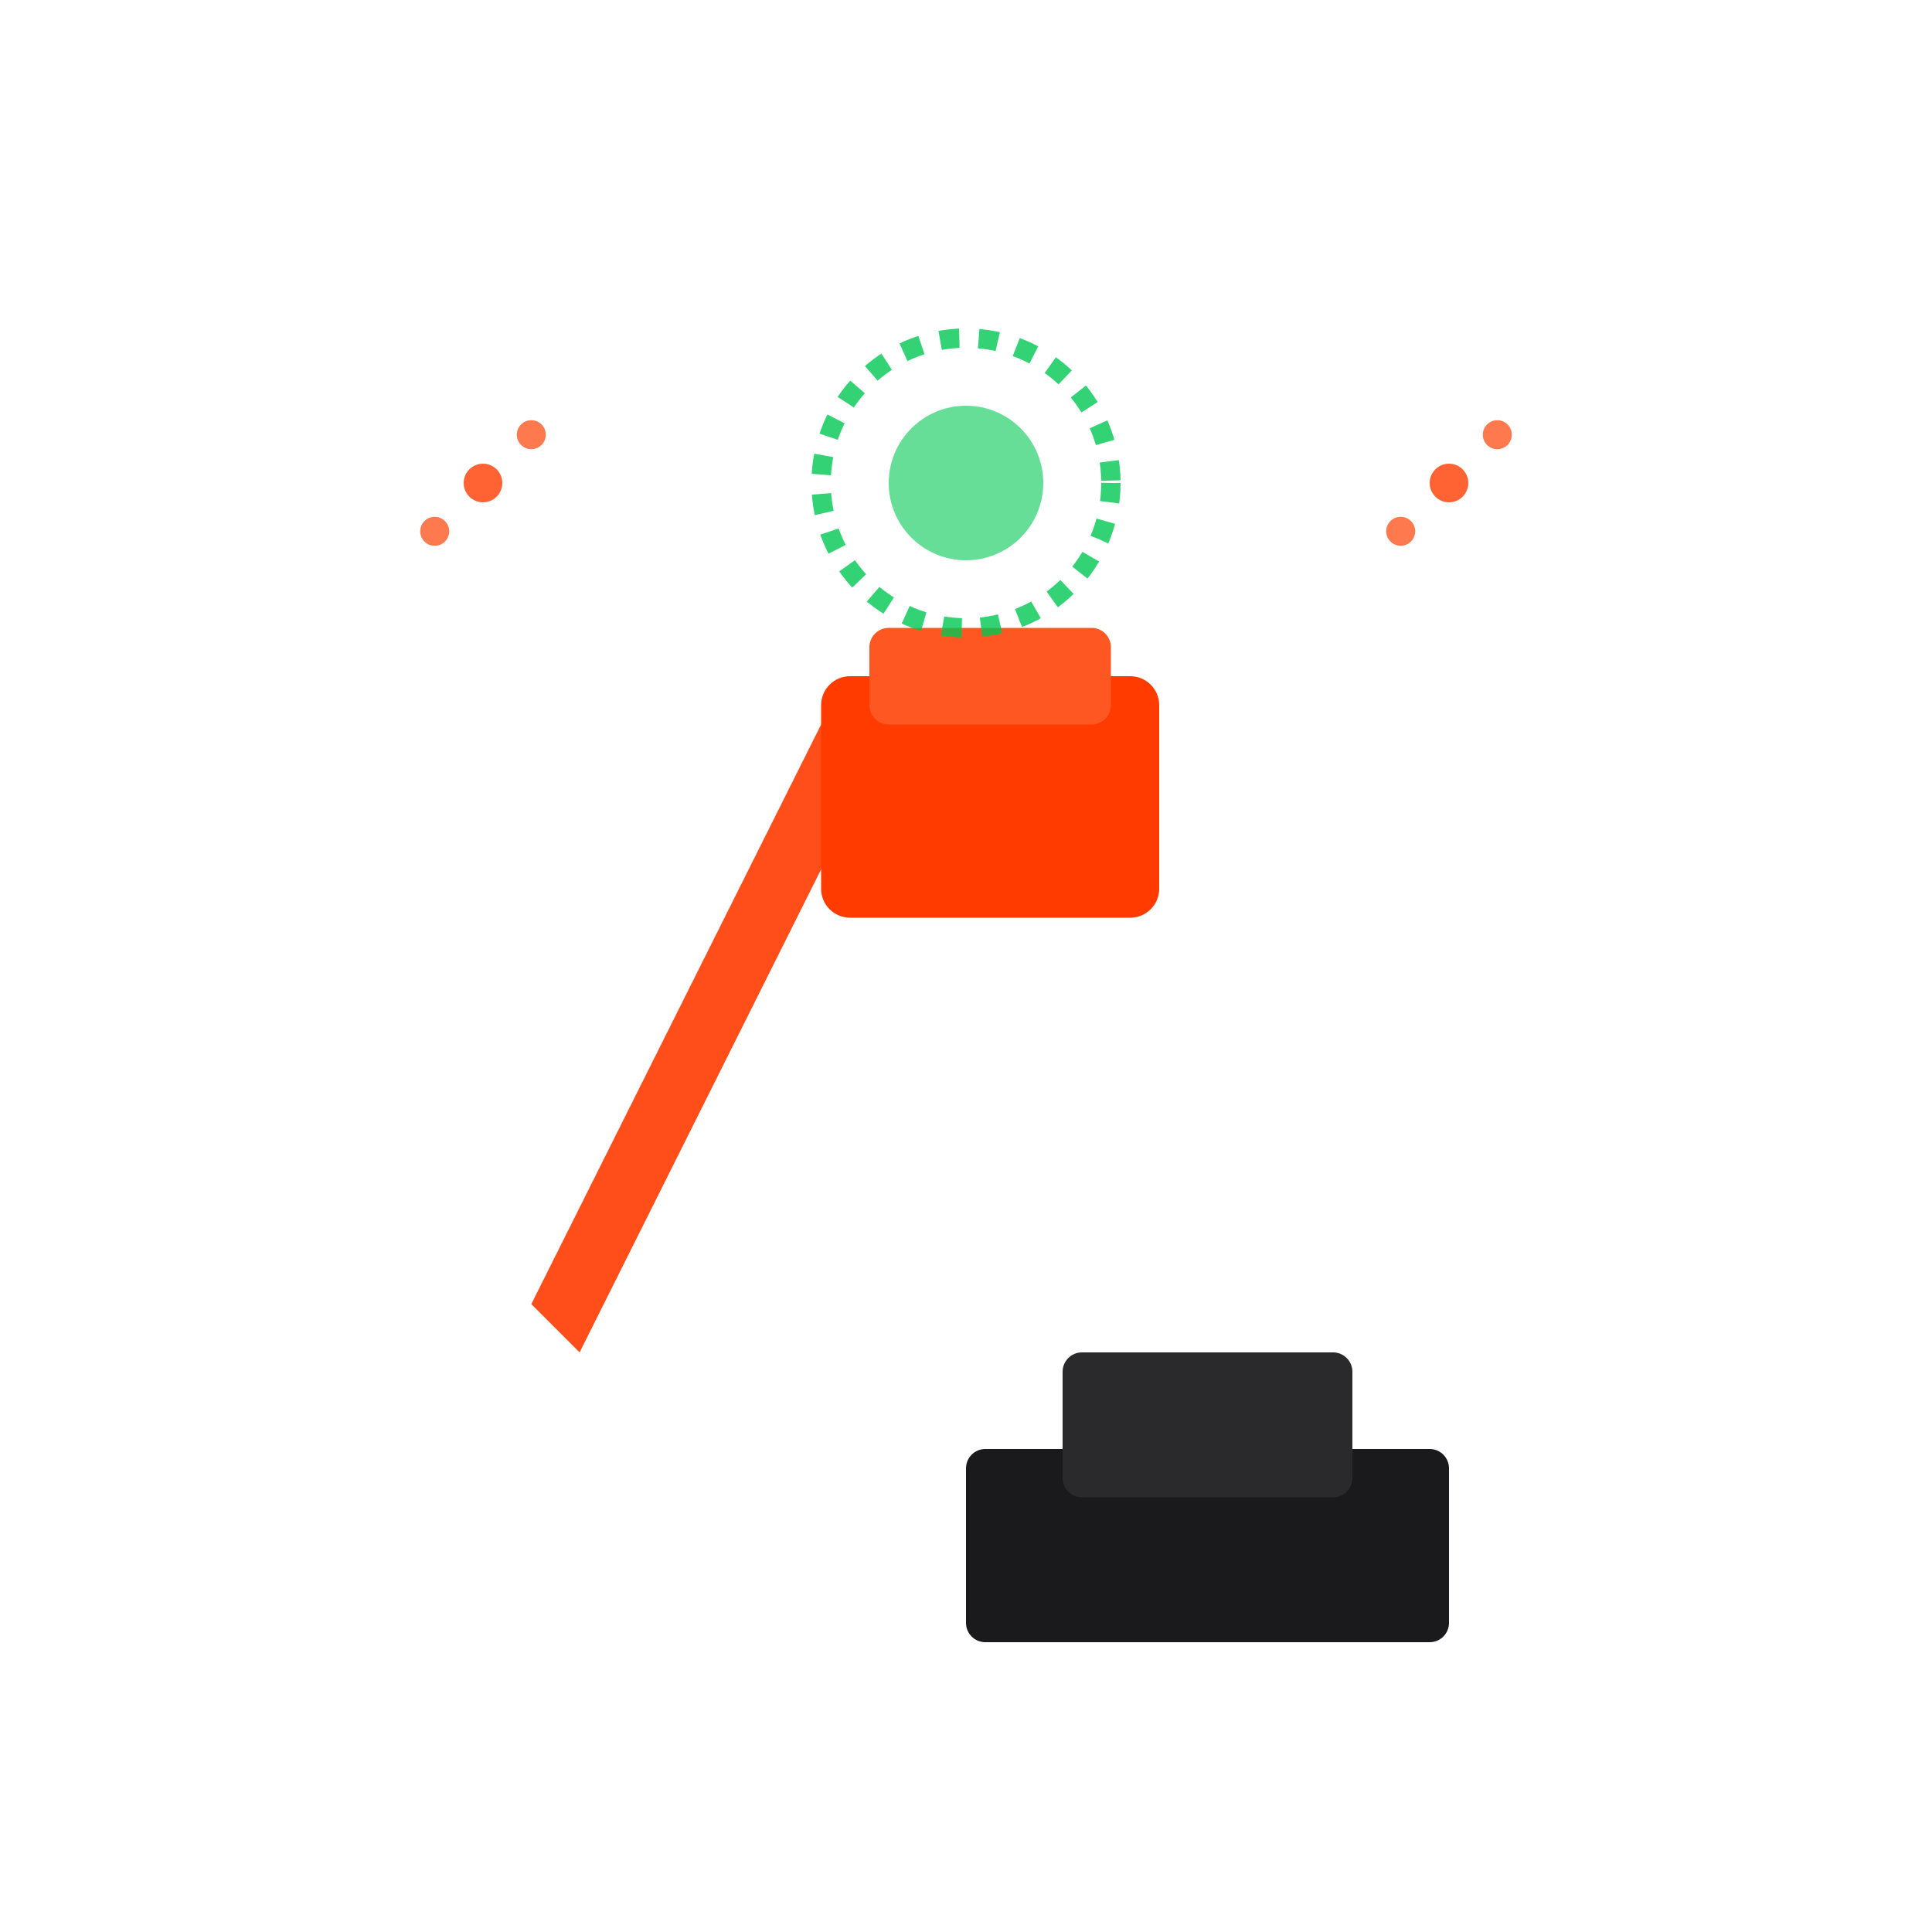
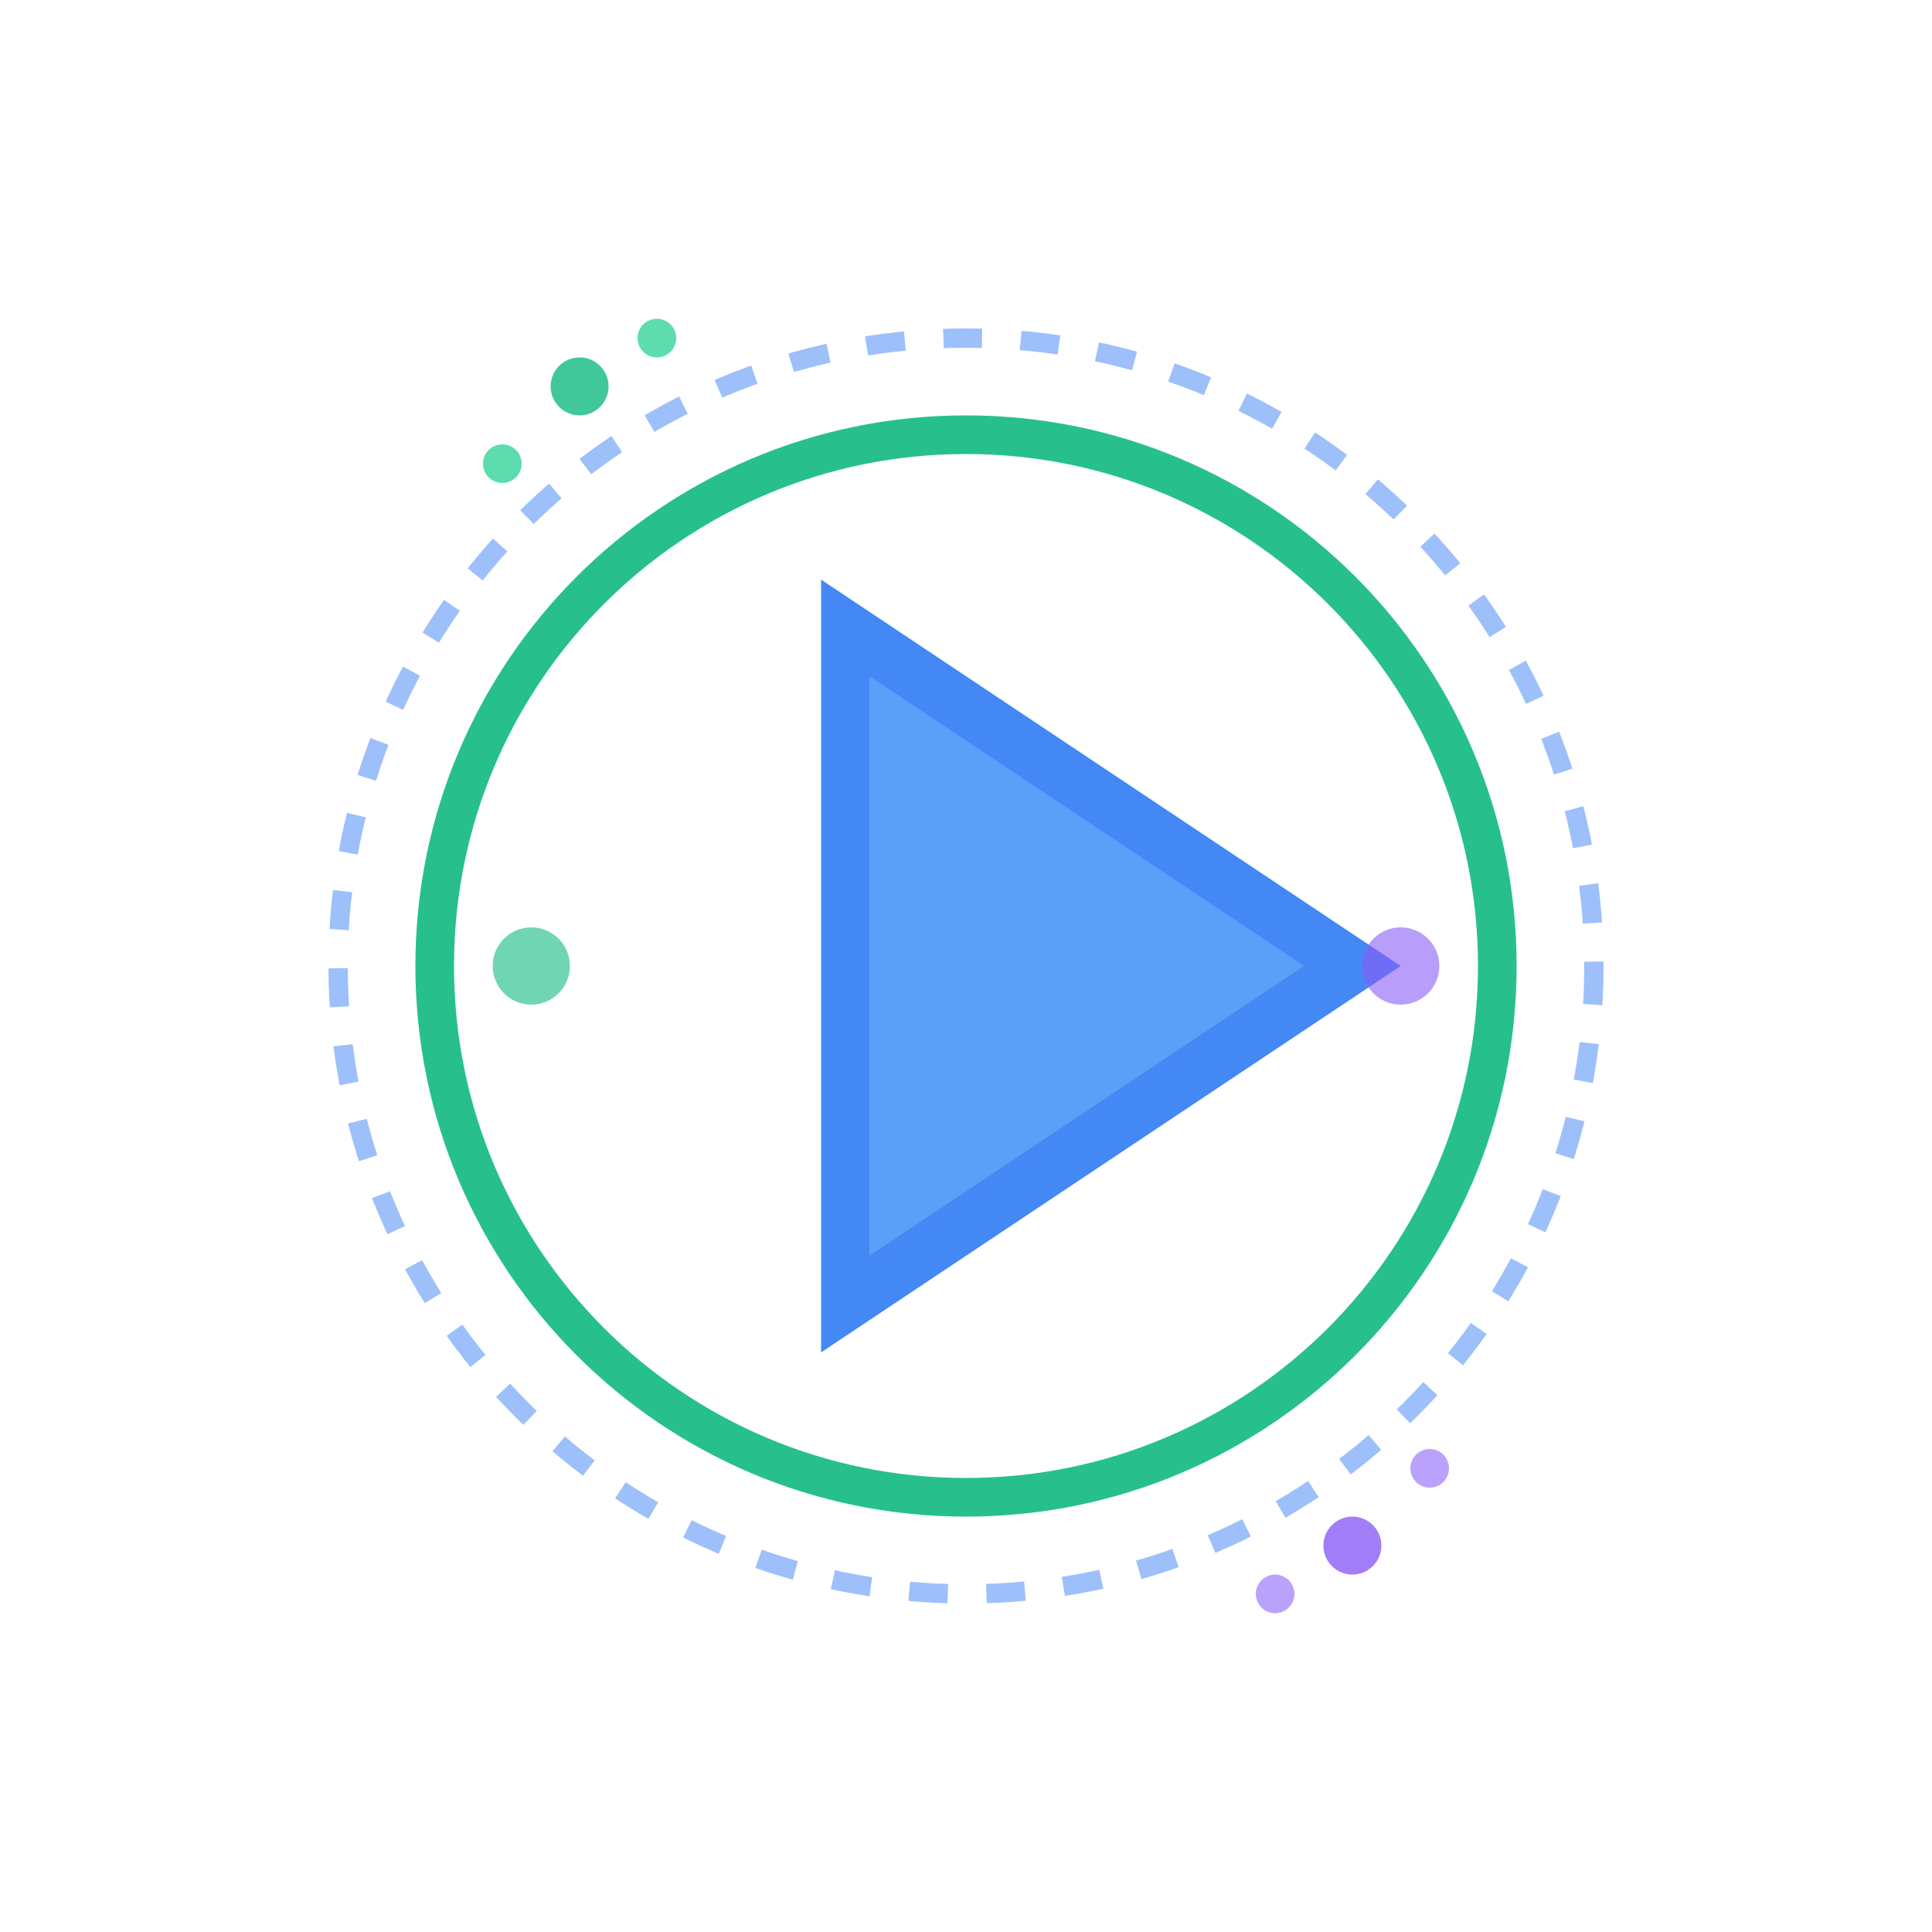
<svg xmlns="http://www.w3.org/2000/svg" width="200" height="200" viewBox="0 0 200 200">
-   <path d="M 60 140 L 90 80 L 85 75 L 55 135 Z" fill="#ff3b00" opacity="0.9" />
-   <rect x="85" y="70" width="35" height="25" rx="3" fill="#ff3b00" />
-   <rect x="90" y="65" width="25" height="10" rx="2" fill="#ff5722" />
-   <rect x="100" y="150" width="50" height="20" rx="2" fill="#1a1a1c" />
-   <rect x="110" y="140" width="30" height="15" rx="2" fill="#2a2a2c" />
-   <circle cx="100" cy="50" r="15" fill="none" stroke="#00c853" stroke-width="2" stroke-dasharray="2 2" opacity="0.8" />
-   <circle cx="100" cy="50" r="8" fill="#00c853" opacity="0.6" />
+   <polygon points="85,60 85,140 145,100" fill="#3B82F6" opacity="0.95" />
+   <polygon points="90,70 90,130 135,100" fill="#60A5FA" opacity="0.8" />
+   <circle cx="100" cy="100" r="55" fill="none" stroke="#10B981" stroke-width="4" opacity="0.9" />
+   <circle cx="100" cy="100" r="65" fill="none" stroke="#3B82F6" stroke-width="2" stroke-dasharray="4 4" opacity="0.5" />
  <g opacity="0.8">
-     <circle cx="50" cy="50" r="2" fill="#ff3b00" />
-     <circle cx="45" cy="55" r="1.5" fill="#ff5722" />
-     <circle cx="55" cy="45" r="1.5" fill="#ff5722" />
-     <circle cx="150" cy="50" r="2" fill="#ff3b00" />
-     <circle cx="145" cy="55" r="1.5" fill="#ff5722" />
-     <circle cx="155" cy="45" r="1.5" fill="#ff5722" />
+     <circle cx="60" cy="40" r="3" fill="#10B981" />
+     <circle cx="52" cy="48" r="2" fill="#34D399" />
+     <circle cx="68" cy="35" r="2" fill="#34D399" />
+     <circle cx="140" cy="160" r="3" fill="#8B5CF6" />
+     <circle cx="148" cy="152" r="2" fill="#A78BFA" />
+     <circle cx="132" cy="165" r="2" fill="#A78BFA" />
  </g>
+   <circle cx="55" cy="100" r="4" fill="#10B981" opacity="0.6" />
+   <circle cx="145" cy="100" r="4" fill="#8B5CF6" opacity="0.6" />
</svg>
